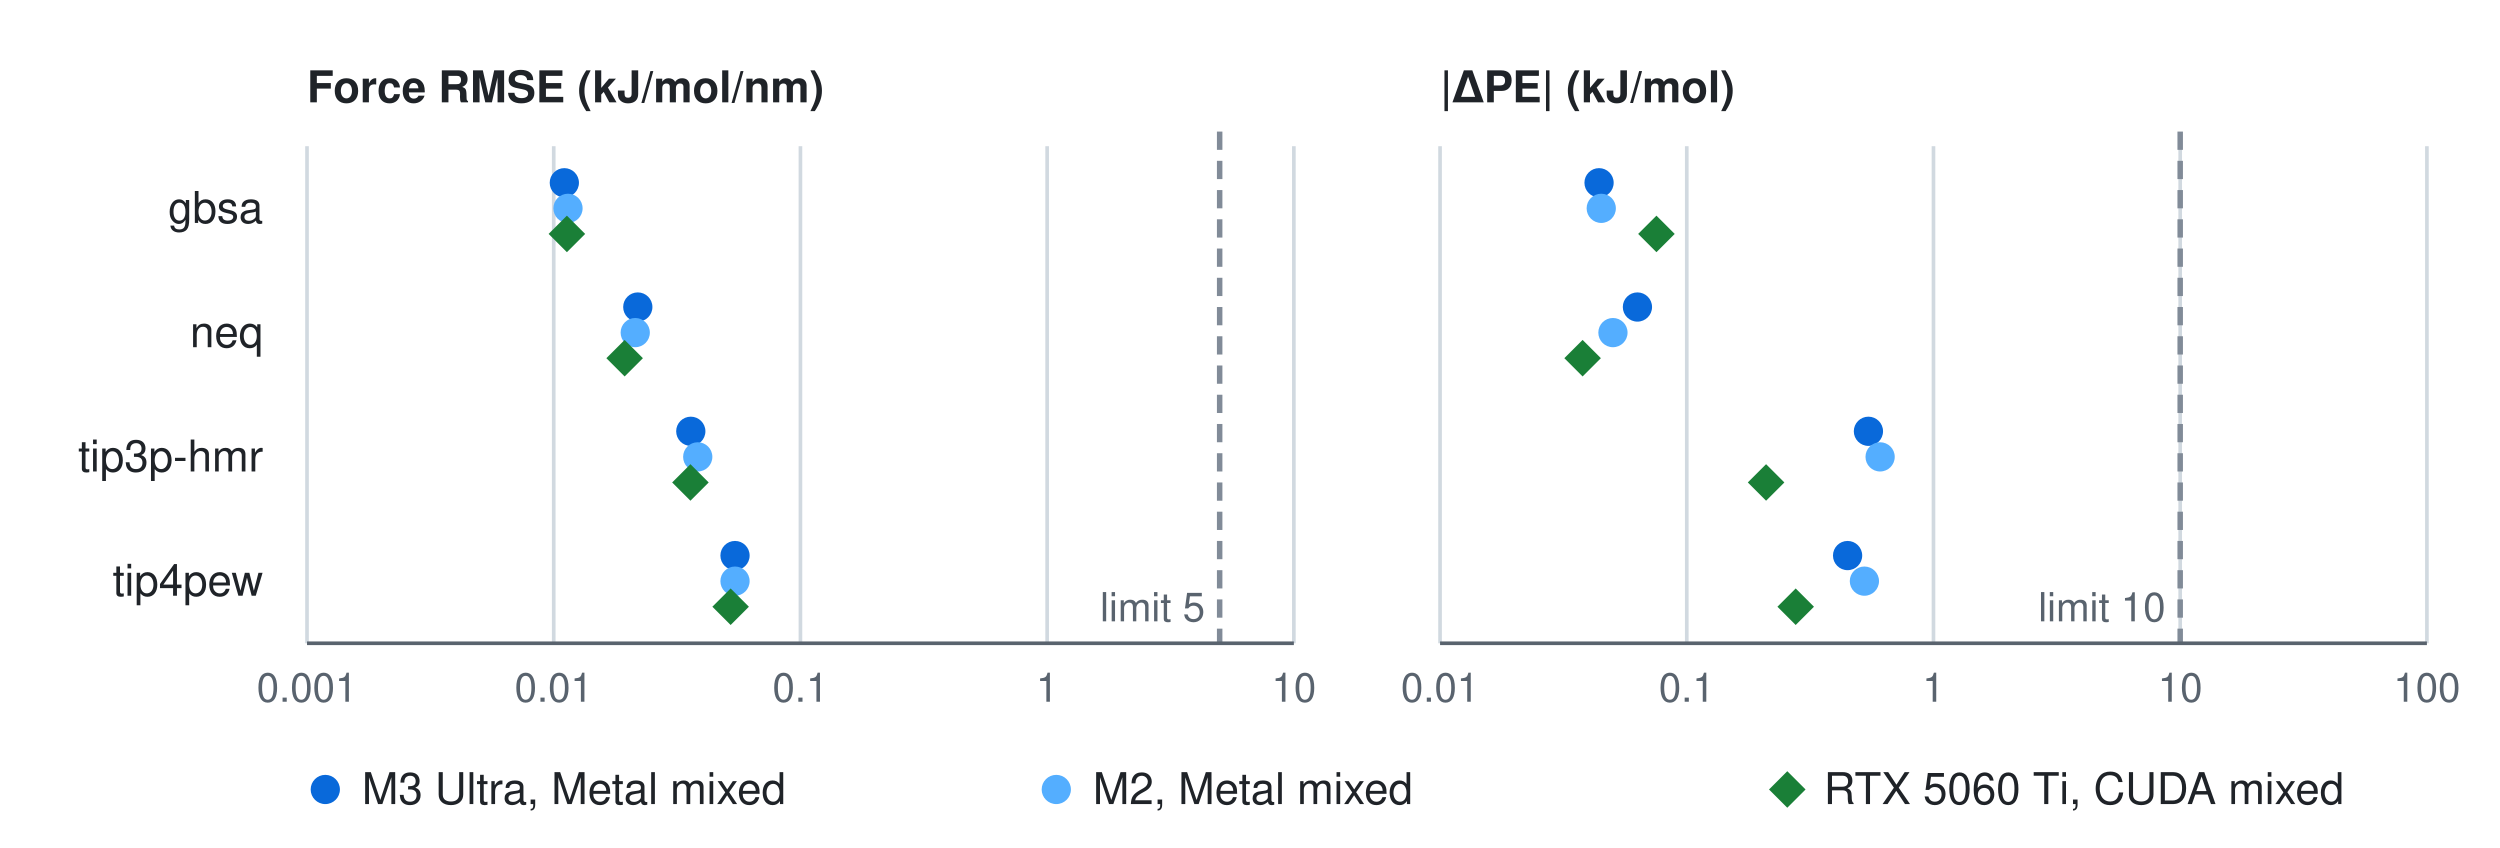
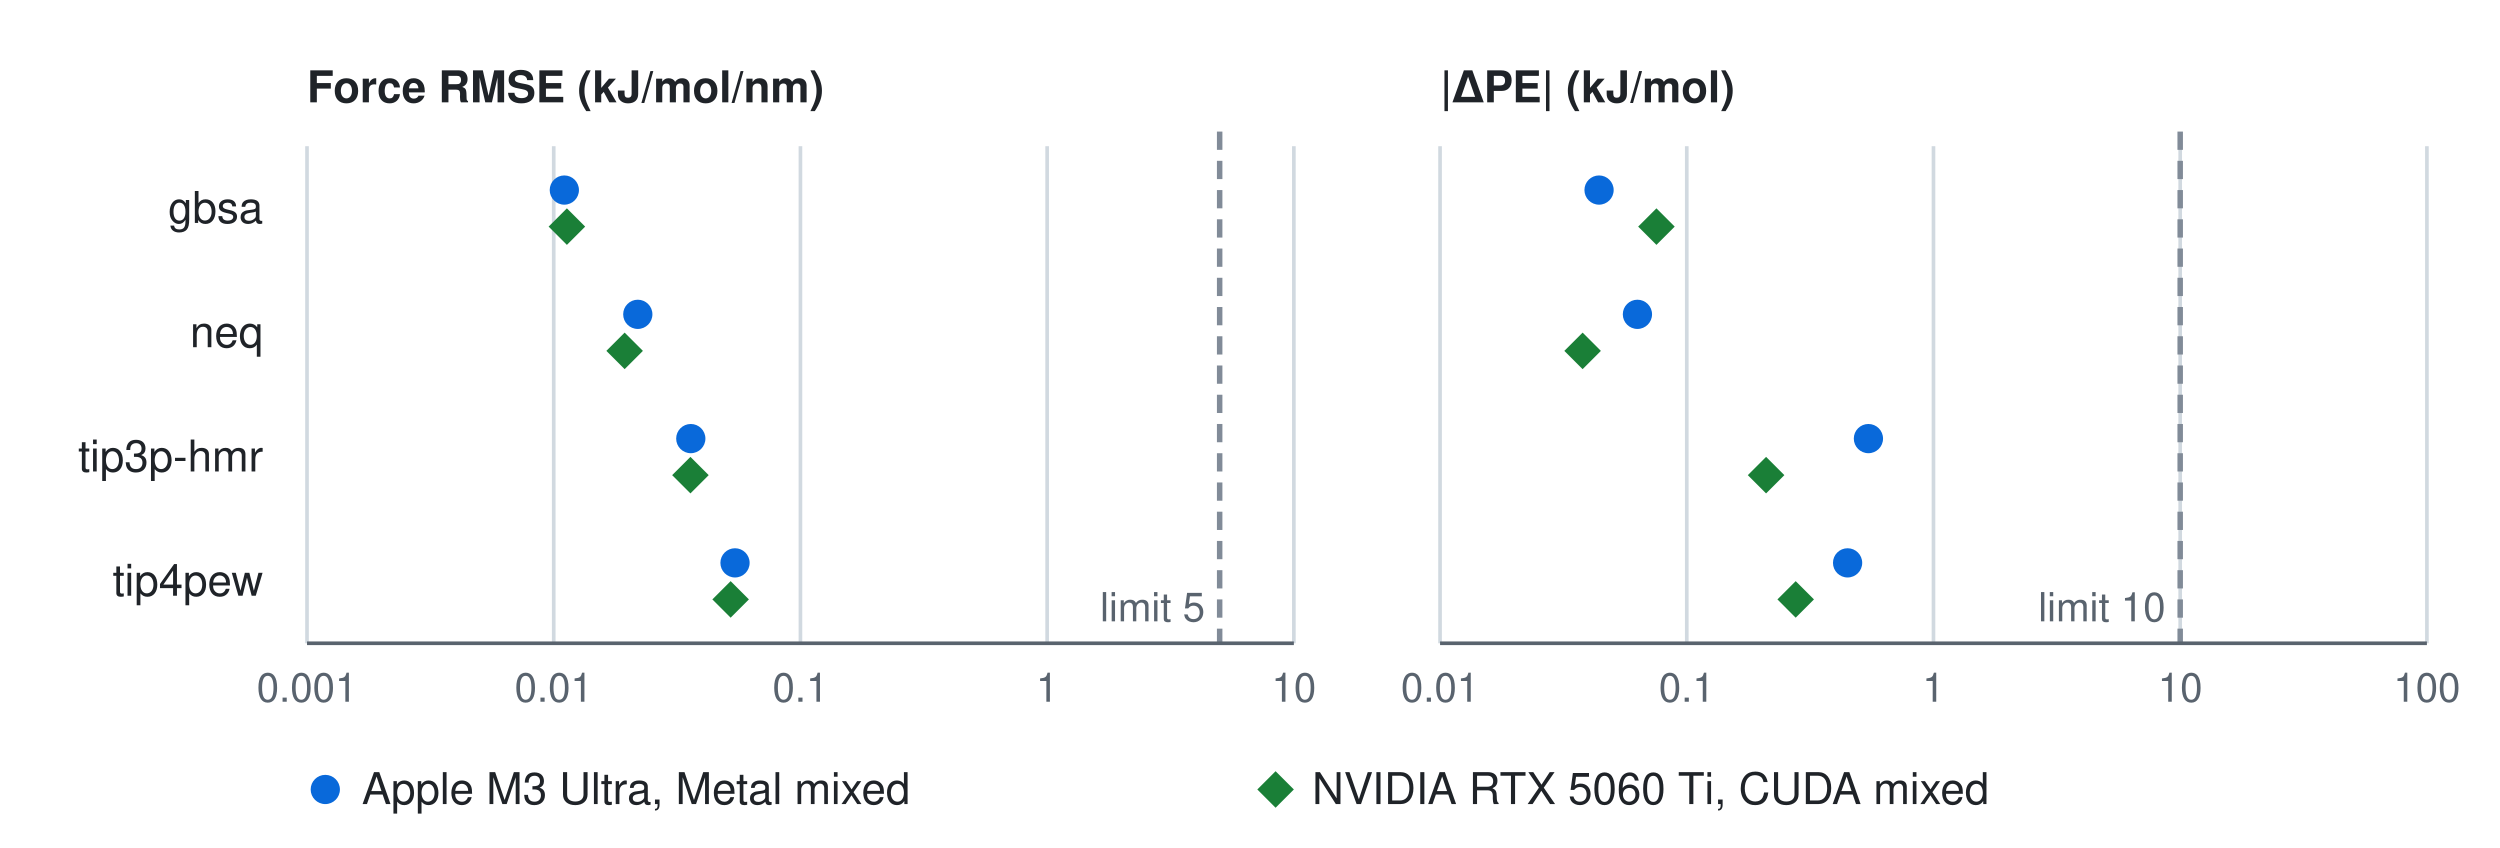
<svg xmlns="http://www.w3.org/2000/svg" width="684" height="232" viewBox="0 0 684 232" role="img" aria-label="Worst state-test force and energy error per unit against the Reference platform, Metal and CUDA" font-family="-apple-system, BlinkMacSystemFont, 'Segoe UI', Helvetica, Arial, sans-serif">
  <text x="84.0" y="28.0" font-size="12" fill="#1f2328" text-anchor="start" font-weight="600">Force RMSE (kJ/mol/nm)</text>
  <line x1="84.0" y1="40.0" x2="84.0" y2="176.0" stroke="#d1d9e0" stroke-width="1.0" />
  <text x="84.0" y="192.0" font-size="11" fill="#59636e" text-anchor="middle" font-weight="normal">0.001</text>
  <line x1="151.5" y1="40.0" x2="151.5" y2="176.0" stroke="#d1d9e0" stroke-width="1.0" />
  <text x="151.5" y="192.0" font-size="11" fill="#59636e" text-anchor="middle" font-weight="normal">0.01</text>
  <line x1="219.0" y1="40.0" x2="219.0" y2="176.0" stroke="#d1d9e0" stroke-width="1.0" />
  <text x="219.0" y="192.0" font-size="11" fill="#59636e" text-anchor="middle" font-weight="normal">0.1</text>
  <line x1="286.5" y1="40.0" x2="286.5" y2="176.0" stroke="#d1d9e0" stroke-width="1.0" />
  <text x="286.5" y="192.0" font-size="11" fill="#59636e" text-anchor="middle" font-weight="normal">1</text>
  <line x1="354.0" y1="40.0" x2="354.0" y2="176.0" stroke="#d1d9e0" stroke-width="1.0" />
  <text x="354.0" y="192.0" font-size="11" fill="#59636e" text-anchor="middle" font-weight="normal">10</text>
  <line x1="333.7" y1="36.0" x2="333.7" y2="176.0" stroke="#818b98" stroke-width="1.5" stroke-dasharray="5 3" />
  <text x="329.7" y="170.0" font-size="11" fill="#59636e" text-anchor="end" font-weight="normal">limit 5</text>
  <line x1="84.0" y1="176.0" x2="354.0" y2="176.0" stroke="#59636e" stroke-width="1.0" />
  <text x="72.0" y="61.0" font-size="12" fill="#1f2328" text-anchor="end" font-weight="normal">gbsa</text>
-   <circle cx="154.4" cy="50.0" r="4" fill="#0969da" />
-   <circle cx="155.4" cy="57.0" r="4" fill="#54aeff" />
-   <path d="M155.1,59.0 L160.1,64.0 L155.1,69.0 L150.1,64.0 Z" fill="#1a7f37" />
+   <circle cx="154.4" cy="52.0" r="4" fill="#0969da" />
+   <path d="M 155.1,57.0 L 160.1,62.0 L 155.1,67.0 L 150.1,62.0 Z" fill="#1a7f37" />
  <text x="72.0" y="95.0" font-size="12" fill="#1f2328" text-anchor="end" font-weight="normal">neq</text>
-   <circle cx="174.5" cy="84.0" r="4" fill="#0969da" />
-   <circle cx="173.8" cy="91.0" r="4" fill="#54aeff" />
-   <path d="M170.9,93.0 L175.9,98.0 L170.9,103.0 L165.9,98.0 Z" fill="#1a7f37" />
+   <circle cx="174.5" cy="86.0" r="4" fill="#0969da" />
+   <path d="M 170.9,91.0 L 175.9,96.0 L 170.9,101.0 L 165.9,96.0 Z" fill="#1a7f37" />
  <text x="72.0" y="129.0" font-size="12" fill="#1f2328" text-anchor="end" font-weight="normal">tip3p-hmr</text>
-   <circle cx="189.0" cy="118.0" r="4" fill="#0969da" />
-   <circle cx="190.9" cy="125.0" r="4" fill="#54aeff" />
-   <path d="M188.9,127.0 L193.9,132.0 L188.9,137.0 L183.9,132.0 Z" fill="#1a7f37" />
+   <circle cx="189.0" cy="120.0" r="4" fill="#0969da" />
+   <path d="M 188.9,125.0 L 193.9,130.0 L 188.9,135.0 L 183.9,130.0 Z" fill="#1a7f37" />
  <text x="72.0" y="163.0" font-size="12" fill="#1f2328" text-anchor="end" font-weight="normal">tip4pew</text>
-   <circle cx="201.1" cy="152.0" r="4" fill="#0969da" />
-   <circle cx="201.1" cy="159.0" r="4" fill="#54aeff" />
-   <path d="M199.9,161.0 L204.9,166.0 L199.9,171.0 L194.9,166.0 Z" fill="#1a7f37" />
+   <circle cx="201.1" cy="154.0" r="4" fill="#0969da" />
+   <path d="M 199.9,159.0 L 204.9,164.0 L 199.9,169.0 L 194.9,164.0 Z" fill="#1a7f37" />
  <text x="394.0" y="28.0" font-size="12" fill="#1f2328" text-anchor="start" font-weight="600">|ΔPE| (kJ/mol)</text>
  <line x1="394.0" y1="40.0" x2="394.0" y2="176.0" stroke="#d1d9e0" stroke-width="1.0" />
  <text x="394.0" y="192.0" font-size="11" fill="#59636e" text-anchor="middle" font-weight="normal">0.01</text>
  <line x1="461.5" y1="40.0" x2="461.5" y2="176.0" stroke="#d1d9e0" stroke-width="1.0" />
  <text x="461.5" y="192.0" font-size="11" fill="#59636e" text-anchor="middle" font-weight="normal">0.1</text>
  <line x1="529.0" y1="40.0" x2="529.0" y2="176.0" stroke="#d1d9e0" stroke-width="1.0" />
  <text x="529.0" y="192.0" font-size="11" fill="#59636e" text-anchor="middle" font-weight="normal">1</text>
  <line x1="596.5" y1="40.0" x2="596.5" y2="176.0" stroke="#d1d9e0" stroke-width="1.0" />
  <text x="596.5" y="192.0" font-size="11" fill="#59636e" text-anchor="middle" font-weight="normal">10</text>
  <line x1="664.0" y1="40.0" x2="664.0" y2="176.0" stroke="#d1d9e0" stroke-width="1.0" />
  <text x="664.0" y="192.0" font-size="11" fill="#59636e" text-anchor="middle" font-weight="normal">100</text>
  <line x1="596.5" y1="36.0" x2="596.5" y2="176.0" stroke="#818b98" stroke-width="1.5" stroke-dasharray="5 3" />
  <text x="592.5" y="170.0" font-size="11" fill="#59636e" text-anchor="end" font-weight="normal">limit 10</text>
  <line x1="394.0" y1="176.0" x2="664.0" y2="176.0" stroke="#59636e" stroke-width="1.0" />
-   <circle cx="437.5" cy="50.0" r="4" fill="#0969da" />
-   <circle cx="438.1" cy="57.0" r="4" fill="#54aeff" />
-   <path d="M453.2,59.0 L458.2,64.0 L453.2,69.0 L448.2,64.0 Z" fill="#1a7f37" />
-   <circle cx="448.0" cy="84.0" r="4" fill="#0969da" />
-   <circle cx="441.3" cy="91.0" r="4" fill="#54aeff" />
-   <path d="M433.0,93.0 L438.0,98.0 L433.0,103.0 L428.0,98.0 Z" fill="#1a7f37" />
-   <circle cx="511.2" cy="118.0" r="4" fill="#0969da" />
-   <circle cx="514.4" cy="125.0" r="4" fill="#54aeff" />
-   <path d="M483.2,127.0 L488.2,132.0 L483.2,137.0 L478.2,132.0 Z" fill="#1a7f37" />
-   <circle cx="505.5" cy="152.0" r="4" fill="#0969da" />
-   <circle cx="510.1" cy="159.0" r="4" fill="#54aeff" />
-   <path d="M491.3,161.0 L496.3,166.0 L491.3,171.0 L486.3,166.0 Z" fill="#1a7f37" />
+   <circle cx="437.5" cy="52.0" r="4" fill="#0969da" />
+   <path d="M 453.2,57.0 L 458.2,62.0 L 453.2,67.0 L 448.2,62.0 Z" fill="#1a7f37" />
+   <circle cx="448.0" cy="86.0" r="4" fill="#0969da" />
+   <path d="M 433.0,91.0 L 438.0,96.0 L 433.0,101.0 L 428.0,96.0 Z" fill="#1a7f37" />
+   <circle cx="511.2" cy="120.0" r="4" fill="#0969da" />
+   <path d="M 483.2,125.0 L 488.2,130.0 L 483.2,135.0 L 478.2,130.0 Z" fill="#1a7f37" />
+   <circle cx="505.5" cy="154.0" r="4" fill="#0969da" />
+   <path d="M 491.3,159.0 L 496.3,164.0 L 491.3,169.0 L 486.3,164.0 Z" fill="#1a7f37" />
  <circle cx="89.0" cy="216.0" r="4" fill="#0969da" />
-   <text x="99.0" y="220.0" font-size="12" fill="#1f2328" text-anchor="start" font-weight="normal">M3 Ultra, Metal mixed</text>
-   <circle cx="289.0" cy="216.0" r="4" fill="#54aeff" />
-   <text x="299.0" y="220.0" font-size="12" fill="#1f2328" text-anchor="start" font-weight="normal">M2, Metal mixed</text>
-   <path d="M489.0,211.0 L494.0,216.0 L489.0,221.0 L484.0,216.0 Z" fill="#1a7f37" />
-   <text x="499.0" y="220.0" font-size="12" fill="#1f2328" text-anchor="start" font-weight="normal">RTX 5060 Ti, CUDA mixed</text>
+   <text x="99.0" y="220.0" font-size="12" fill="#1f2328" text-anchor="start" font-weight="normal">Apple M3 Ultra, Metal mixed</text>
+   <path d="M 349.0,211.0 L 354.0,216.0 L 349.0,221.0 L 344.0,216.0 Z" fill="#1a7f37" />
+   <text x="359.0" y="220.0" font-size="12" fill="#1f2328" text-anchor="start" font-weight="normal">NVIDIA RTX 5060 Ti, CUDA mixed</text>
</svg>
